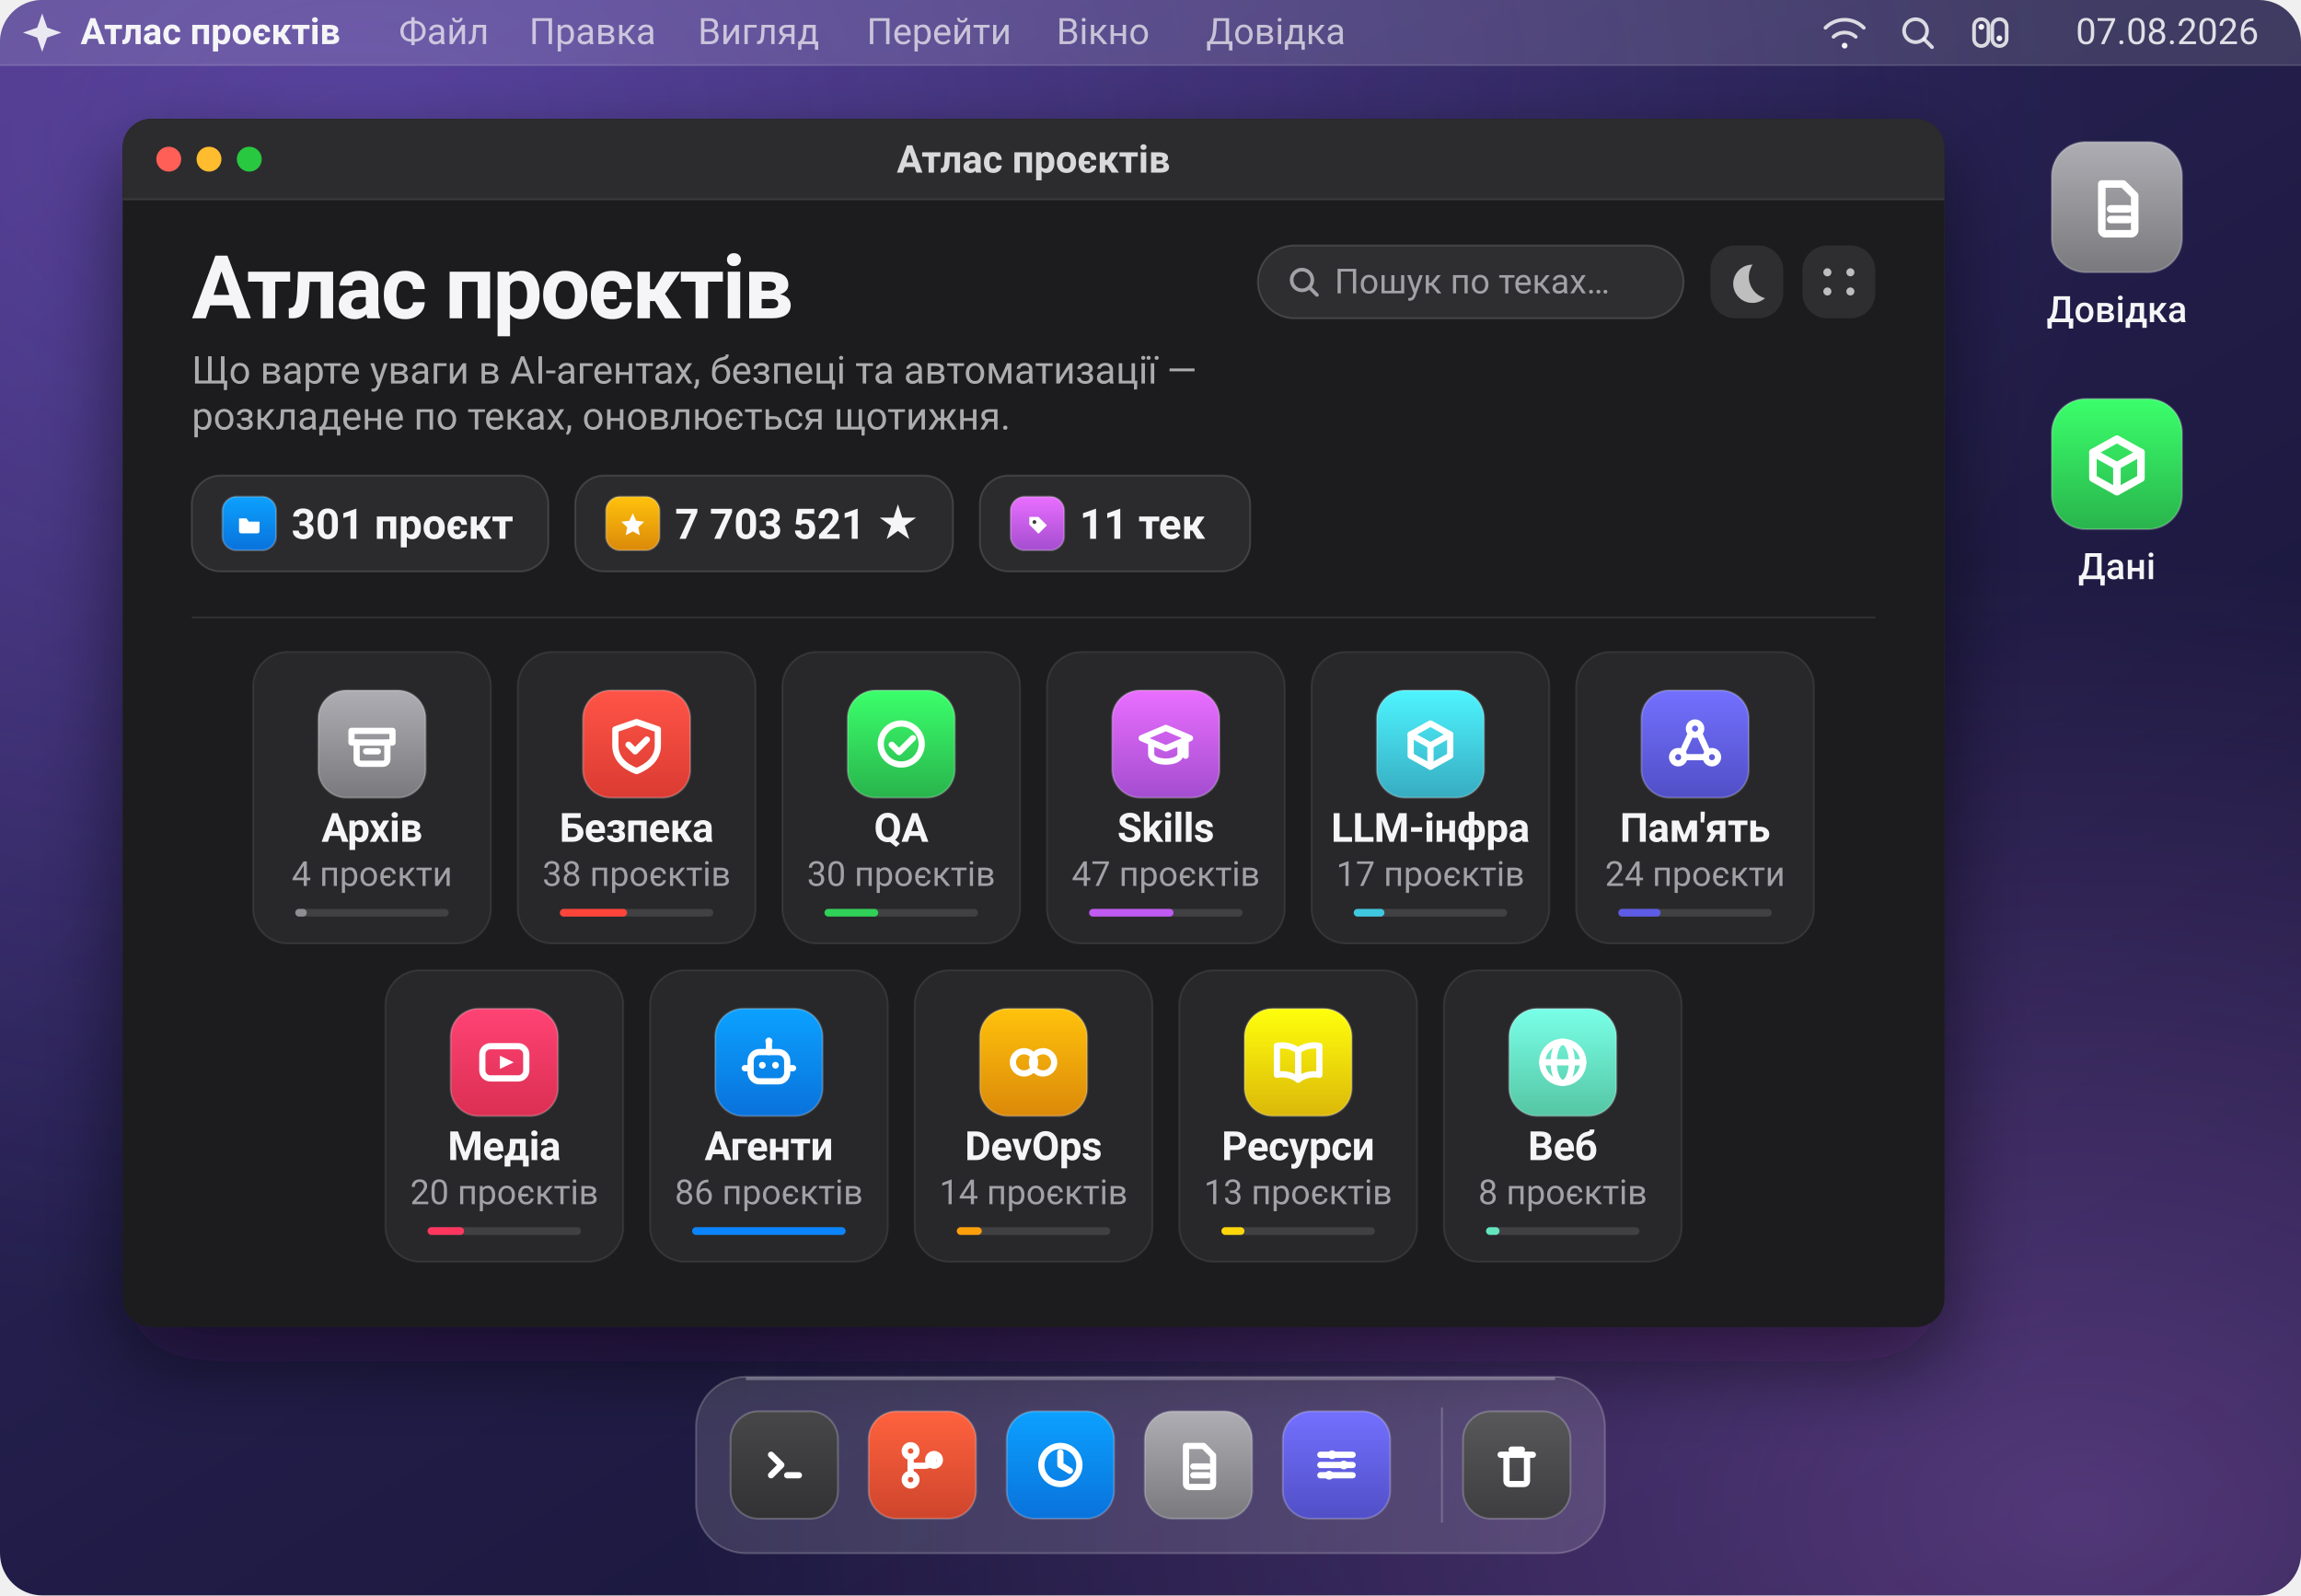
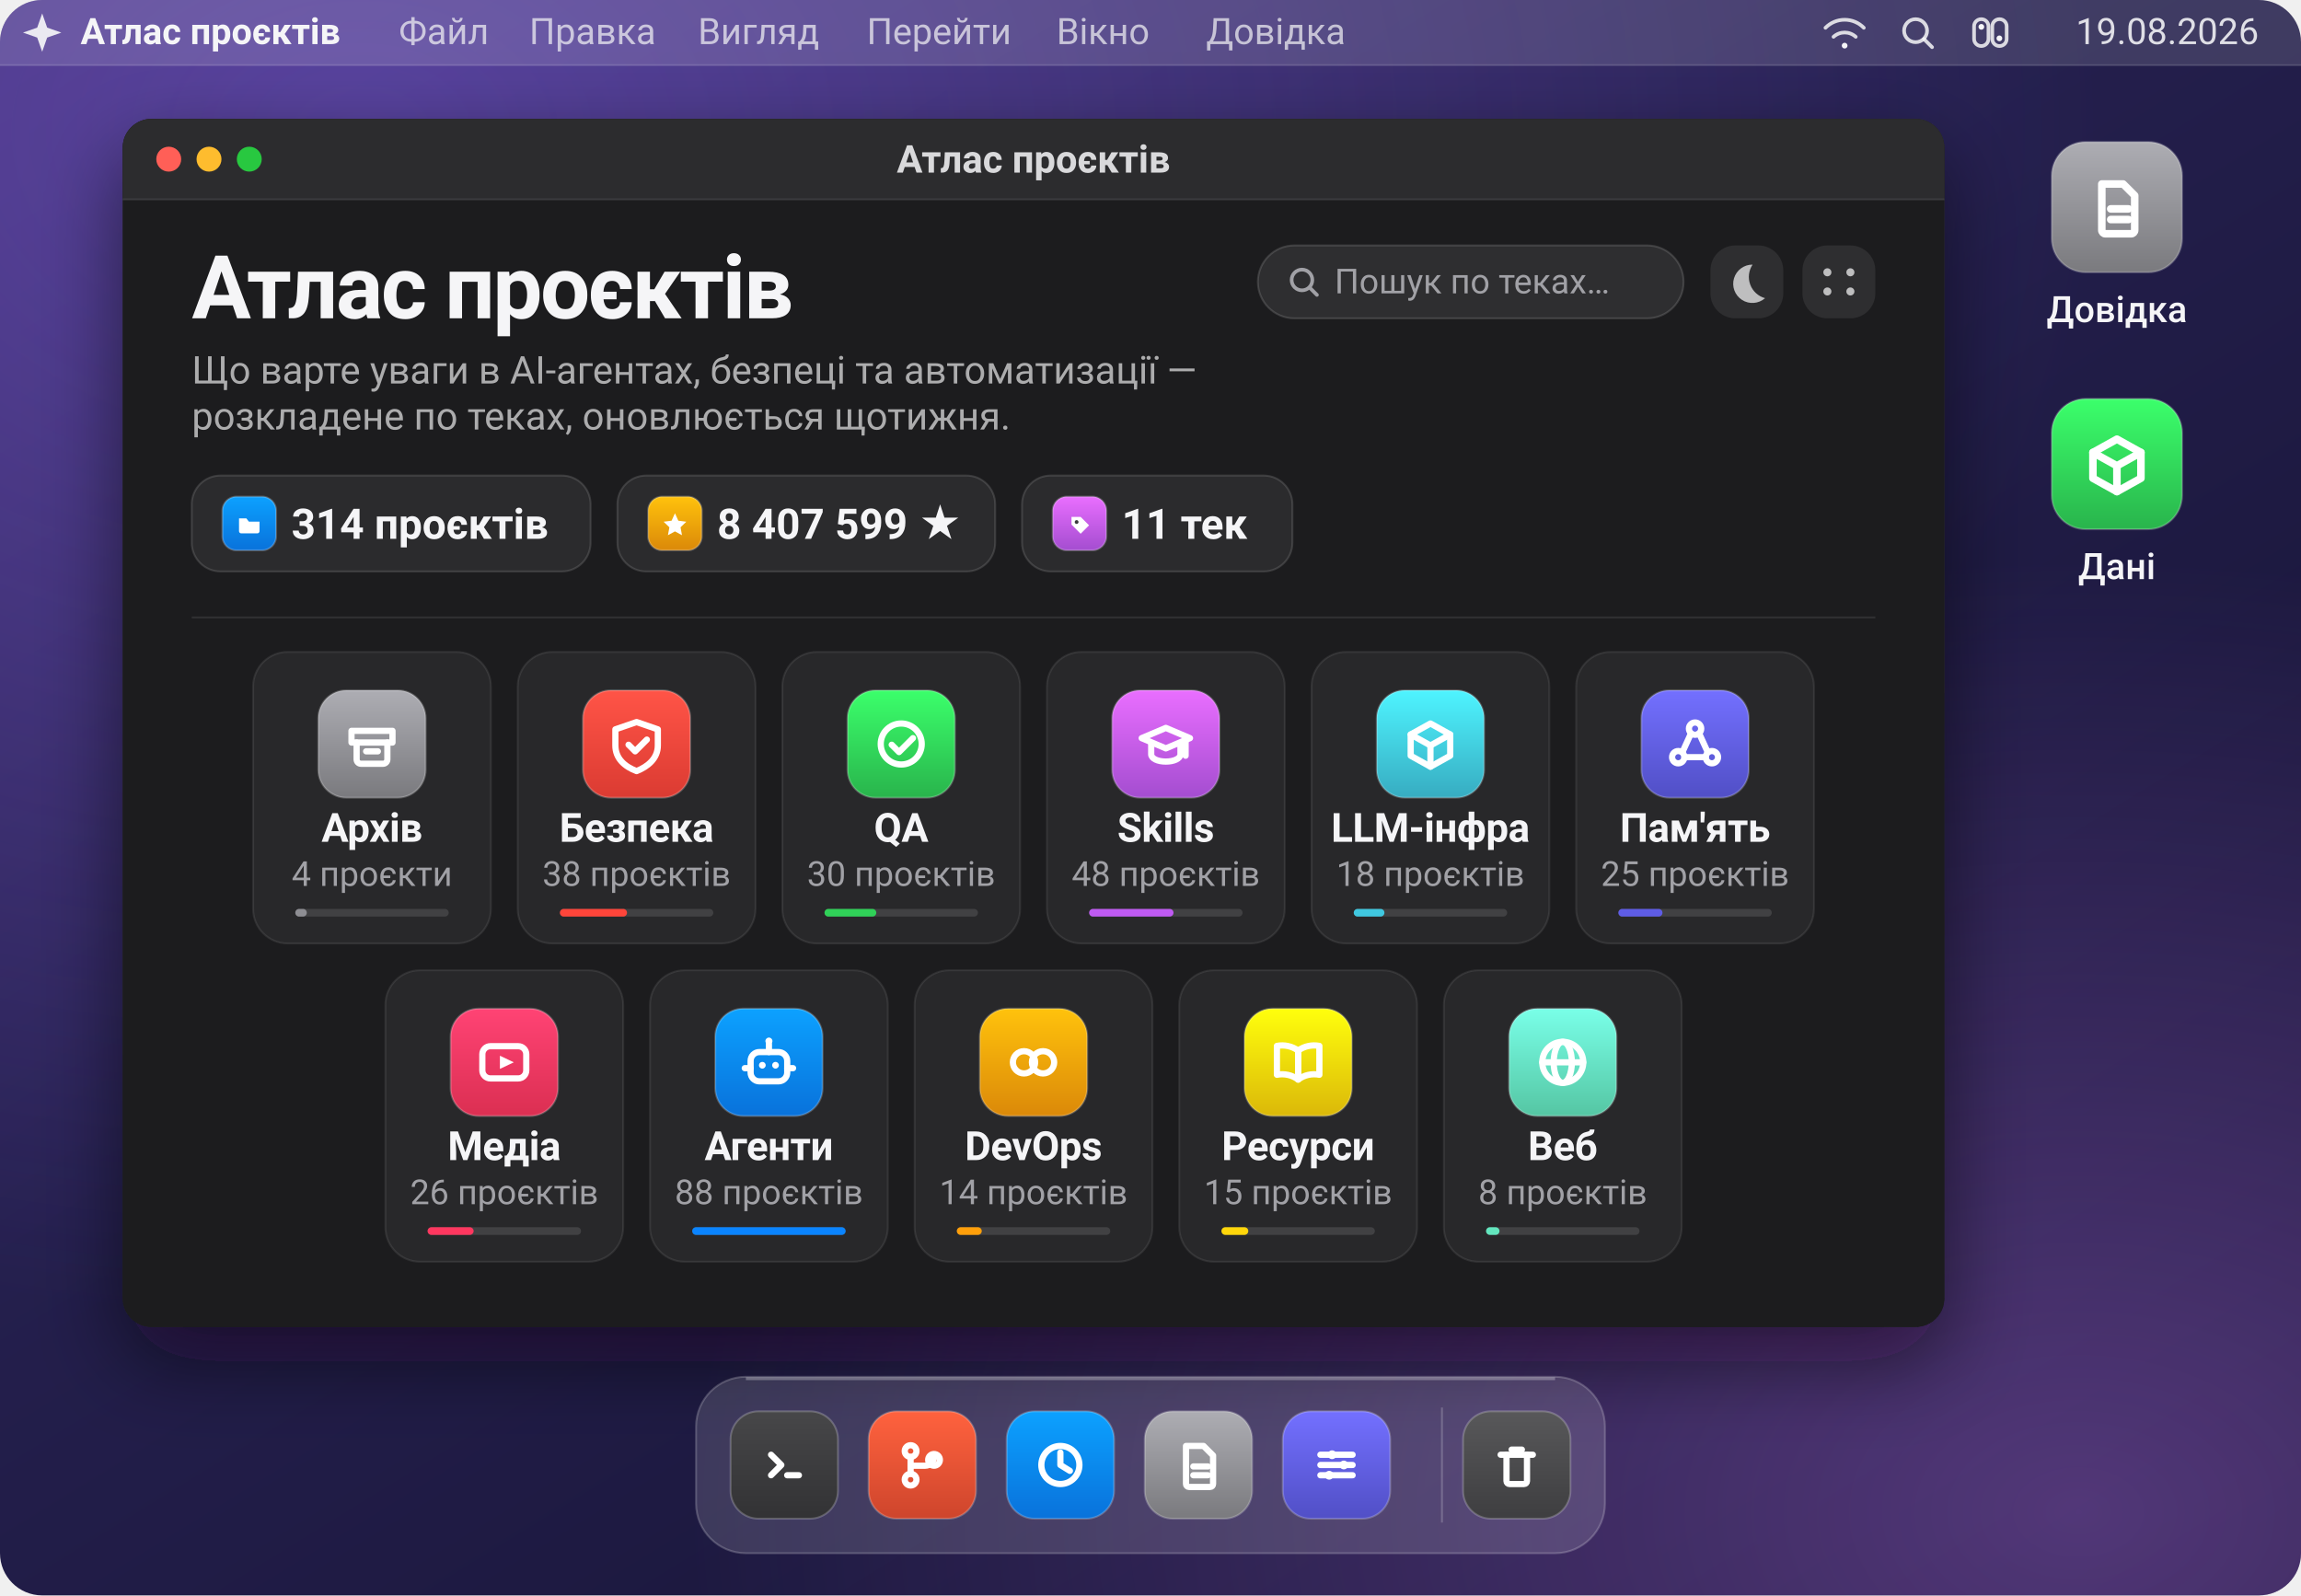
- <svg xmlns="http://www.w3.org/2000/svg" viewBox="0 0 1200 832" width="1200" height="832" role="img" aria-label="Атлас проєктів: 301 проєкт у 11 теках">
+ <svg xmlns="http://www.w3.org/2000/svg" viewBox="0 0 1200 832" width="1200" height="832" role="img" aria-label="Атлас проєктів: 314 проєктів у 11 теках">
  <defs>
    <linearGradient id="wall" x1="0.05" y1="0" x2="0.95" y2="1">
      <stop offset="0" stop-color="#3b2a63" />
      <stop offset="0.42" stop-color="#241f4d" />
      <stop offset="1" stop-color="#141230" />
    </linearGradient>
    <radialGradient id="aurora" cx="0.16" cy="0.08" r="0.75">
      <stop offset="0" stop-color="#8b6cff" stop-opacity="0.40" />
      <stop offset="1" stop-color="#8b6cff" stop-opacity="0" />
    </radialGradient>
    <radialGradient id="streak" cx="0.9" cy="0.95" r="0.6">
      <stop offset="0" stop-color="#c77dff" stop-opacity="0.34" />
      <stop offset="1" stop-color="#c77dff" stop-opacity="0" />
    </radialGradient>
    <linearGradient id="glass" x1="0" y1="0" x2="0" y2="1">
      <stop offset="0" stop-color="#2e2e33" />
      <stop offset="1" stop-color="#1a1a1d" />
    </linearGradient>
    <filter id="winShadow" x="-10%" y="-10%" width="120%" height="130%">
      <feDropShadow dx="0" dy="18" stdDeviation="22" flood-color="#0a0618" flood-opacity="0.55" />
    </filter>
    <clipPath id="screen">
      <rect width="1200" height="832" rx="22" />
    </clipPath>
    <clipPath id="win">
      <rect x="64" y="62" width="950" height="630" rx="15" />
    </clipPath>
  </defs>
  <g clip-path="url(#screen)">
    <rect width="1200" height="832" fill="url(#wall)" />
    <rect width="1200" height="832" fill="url(#aurora)" />
    <rect width="1200" height="832" fill="url(#streak)" />
    <rect width="1200" height="34" fill="#ffffff" fill-opacity="0.13" />
    <path d="M0 34 H1200" stroke="#ffffff" stroke-opacity="0.14" />
    <path d="M22 7 L24.6 14.4 L32 17 L24.6 19.6 L22 27 L19.4 19.6 L12 17 L19.4 14.4 Z" fill="#f5f5f7" fill-opacity="0.92" />
    <text x="42" y="23" fill="#f5f5f7" font-family="-apple-system, BlinkMacSystemFont, 'SF Pro Display', 'Segoe UI', Roboto, 'Helvetica Neue', Arial, sans-serif" font-size="19" font-weight="680">Атлас проєктів</text>
    <text x="208" y="23" fill="#f5f5f7" fill-opacity="0.70" font-family="-apple-system, BlinkMacSystemFont, 'SF Pro Display', 'Segoe UI', Roboto, 'Helvetica Neue', Arial, sans-serif" font-size="19">Файл</text>
    <text x="276" y="23" fill="#f5f5f7" fill-opacity="0.70" font-family="-apple-system, BlinkMacSystemFont, 'SF Pro Display', 'Segoe UI', Roboto, 'Helvetica Neue', Arial, sans-serif" font-size="19">Правка</text>
    <text x="364" y="23" fill="#f5f5f7" fill-opacity="0.70" font-family="-apple-system, BlinkMacSystemFont, 'SF Pro Display', 'Segoe UI', Roboto, 'Helvetica Neue', Arial, sans-serif" font-size="19">Вигляд</text>
    <text x="452" y="23" fill="#f5f5f7" fill-opacity="0.70" font-family="-apple-system, BlinkMacSystemFont, 'SF Pro Display', 'Segoe UI', Roboto, 'Helvetica Neue', Arial, sans-serif" font-size="19">Перейти</text>
    <text x="551" y="23" fill="#f5f5f7" fill-opacity="0.70" font-family="-apple-system, BlinkMacSystemFont, 'SF Pro Display', 'Segoe UI', Roboto, 'Helvetica Neue', Arial, sans-serif" font-size="19">Вікно</text>
    <text x="629" y="23" fill="#f5f5f7" fill-opacity="0.70" font-family="-apple-system, BlinkMacSystemFont, 'SF Pro Display', 'Segoe UI', Roboto, 'Helvetica Neue', Arial, sans-serif" font-size="19">Довідка</text>
    <g fill="none" stroke="#f5f5f7" stroke-opacity="0.85" stroke-width="1.9" stroke-linecap="round">
      <g transform="translate(962 17)">
        <path d="M-10 -2.5 a14 14 0 0 1 20 0" />
        <path d="M-5.8 2.2 a8.6 8.6 0 0 1 11.6 0" />
        <circle cx="0" cy="6.8" r="1.5" fill="#f5f5f7" stroke="none" />
      </g>
      <g transform="translate(1000 17)">
        <circle cx="-1" cy="-1" r="6" />
        <path d="M3.4 3.4 L7.6 7.6" />
      </g>
      <g transform="translate(1038 17)">
        <rect x="-8.5" y="-7" width="7.5" height="14" rx="3.7" />
        <rect x="1" y="-7" width="7.5" height="14" rx="3.7" />
        <circle cx="-4.7" cy="-3" r="1.5" fill="#f5f5f7" stroke="none" />
        <circle cx="4.7" cy="3" r="1.5" fill="#f5f5f7" stroke="none" />
      </g>
    </g>
-     <text x="1178" y="23" text-anchor="end" fill="#f5f5f7" fill-opacity="0.88" font-family="-apple-system, BlinkMacSystemFont, 'SF Pro Display', 'Segoe UI', Roboto, 'Helvetica Neue', Arial, sans-serif" font-size="19">07.08.2026</text>
+     <text x="1178" y="23" text-anchor="end" fill="#f5f5f7" fill-opacity="0.88" font-family="-apple-system, BlinkMacSystemFont, 'SF Pro Display', 'Segoe UI', Roboto, 'Helvetica Neue', Arial, sans-serif" font-size="19">19.08.2026</text>
    <g>
      <defs>
        <linearGradient id="ic-desk-doc-1104-108" x1="0" y1="0" x2="0" y2="1">
          <stop offset="0" stop-color="#adadb3" />
          <stop offset="1" stop-color="#7a7a7e" />
        </linearGradient>
      </defs>
      <rect x="1070.0" y="74.0" width="68" height="68" rx="17.7" fill="url(#ic-desk-doc-1104-108)" />
      <rect x="1070.0" y="74.0" width="68" height="68" rx="17.7" fill="none" stroke="#ffffff" stroke-opacity="0.22" />
      <g transform="translate(1083.6 87.6) scale(0.9273)" fill="none" stroke="#ffffff" stroke-width="4.25" stroke-linecap="round" stroke-linejoin="round">
        <path d="M13.5 9 h12 l6.5 6.5 V35 a2 2 0 0 1 -2 2 H15.5 a2 2 0 0 1 -2 -2 Z" />
        <path d="M18.5 23 h10" />
        <path d="M18.5 29 h10" />
      </g>
    </g>
    <text x="1104" y="168" text-anchor="middle" fill="#f5f5f7" font-family="-apple-system, BlinkMacSystemFont, 'SF Pro Display', 'Segoe UI', Roboto, 'Helvetica Neue', Arial, sans-serif" font-size="19" font-weight="520">Довідка</text>
    <g>
      <defs>
        <linearGradient id="ic-desk-data-1104-242" x1="0" y1="0" x2="0" y2="1">
          <stop offset="0" stop-color="#3bff6b" />
          <stop offset="1" stop-color="#29b44c" />
        </linearGradient>
      </defs>
      <rect x="1070.0" y="208.0" width="68" height="68" rx="17.7" fill="url(#ic-desk-data-1104-242)" />
      <rect x="1070.0" y="208.0" width="68" height="68" rx="17.7" fill="none" stroke="#ffffff" stroke-opacity="0.22" />
      <g transform="translate(1083.6 221.6) scale(0.9273)" fill="none" stroke="#ffffff" stroke-width="4.25" stroke-linecap="round" stroke-linejoin="round">
        <path d="M22 8 L35.5 15.5 V30 L22 37.5 L8.5 30 V15.5 Z" />
        <path d="M8.5 15.5 L22 23 L35.5 15.5" />
        <path d="M22 23 V37.5" />
      </g>
    </g>
    <text x="1104" y="302" text-anchor="middle" fill="#f5f5f7" font-family="-apple-system, BlinkMacSystemFont, 'SF Pro Display', 'Segoe UI', Roboto, 'Helvetica Neue', Arial, sans-serif" font-size="19" font-weight="520">Дані</text>
    <g filter="url(#winShadow)">
      <rect x="64" y="62" width="950" height="630" rx="15" fill="url(#glass)" />
    </g>
    <g clip-path="url(#win)">
      <rect x="64" y="62" width="950" height="630" fill="#1c1c1e" />
      <rect x="64" y="62" width="950" height="42" fill="#2c2c2e" />
      <path d="M64 104 H1014" stroke="#ffffff" stroke-opacity="0.10" />
      <g transform="translate(64 62)">
        <circle cx="24" cy="21" r="6.5" fill="#ff5f57" />
        <circle cx="45" cy="21" r="6.5" fill="#febc2e" />
        <circle cx="66" cy="21" r="6.5" fill="#28c840" />
        <text x="475.0" y="28" text-anchor="middle" fill="#f5f5f7" fill-opacity="0.86" font-family="-apple-system, BlinkMacSystemFont, 'SF Pro Display', 'Segoe UI', Roboto, 'Helvetica Neue', Arial, sans-serif" font-size="20" font-weight="600">Атлас проєктів</text>
        <text x="36" y="104" fill="#f5f5f7" font-family="-apple-system, BlinkMacSystemFont, 'SF Pro Display', 'Segoe UI', Roboto, 'Helvetica Neue', Arial, sans-serif" font-size="46" font-weight="700" letter-spacing="-1.1">Атлас проєктів</text>
        <text x="36" y="138" fill="#f5f5f7" fill-opacity="0.66" font-family="-apple-system, BlinkMacSystemFont, 'SF Pro Display', 'Segoe UI', Roboto, 'Helvetica Neue', Arial, sans-serif" font-size="20">Що варте уваги в AI-агентах, безпеці та автоматизації —</text>
        <text x="36" y="162" fill="#f5f5f7" fill-opacity="0.66" font-family="-apple-system, BlinkMacSystemFont, 'SF Pro Display', 'Segoe UI', Roboto, 'Helvetica Neue', Arial, sans-serif" font-size="20">розкладене по теках, оновлюється щотижня.</text>
        <g>
          <rect x="592" y="66" width="222" height="38" rx="19" fill="#ffffff" fill-opacity="0.08" />
          <rect x="592" y="66" width="222" height="38" rx="19" fill="none" stroke="#ffffff" stroke-opacity="0.14" />
          <g transform="translate(616 85)" fill="none" stroke="#a1a1a6" stroke-width="1.9" stroke-linecap="round">
            <circle cx="-1" cy="-1" r="5.4" />
            <path d="M3 3 L6.8 6.8" />
          </g>
          <text x="632" y="91" fill="#a1a1a6" font-family="-apple-system, BlinkMacSystemFont, 'SF Pro Display', 'Segoe UI', Roboto, 'Helvetica Neue', Arial, sans-serif" font-size="18">Пошук по теках…</text>
          <rect x="828" y="66" width="38" height="38" rx="13" fill="#ffffff" fill-opacity="0.08" />
          <path d="M850 76 a10 10 0 1 0 6.5 17.5 A11.5 11.5 0 0 1 850 76 Z" fill="#f5f5f7" fill-opacity="0.72" />
          <rect x="876" y="66" width="38" height="38" rx="13" fill="#ffffff" fill-opacity="0.08" />
          <g fill="#f5f5f7" fill-opacity="0.72">
            <circle cx="889" cy="80" r="2.1" />
            <circle cx="901" cy="80" r="2.1" />
            <circle cx="889" cy="90" r="2.1" />
            <circle cx="901" cy="90" r="2.1" />
          </g>
        </g>
        <g transform="translate(36 186)">
-           <rect width="186" height="50" rx="15" fill="#ffffff" fill-opacity="0.07" />
-           <rect width="186" height="50" rx="15" fill="none" stroke="#ffffff" stroke-opacity="0.13" />
+           <rect width="208" height="50" rx="15" fill="#ffffff" fill-opacity="0.07" />
+           <rect width="208" height="50" rx="15" fill="none" stroke="#ffffff" stroke-opacity="0.13" />
          <g>
            <defs>
              <linearGradient id="ic-chip-folder-30-25" x1="0" y1="0" x2="0" y2="1">
                <stop offset="0" stop-color="#0ca1ff" />
                <stop offset="1" stop-color="#0972db" />
              </linearGradient>
            </defs>
            <rect x="16.0" y="11.0" width="28" height="28" rx="7.3" fill="url(#ic-chip-folder-30-25)" />
            <rect x="16.0" y="11.0" width="28" height="28" rx="7.3" fill="none" stroke="#ffffff" stroke-opacity="0.22" />
            <g transform="translate(21.6 16.6) scale(0.3818)" fill="none" stroke="#ffffff" stroke-width="4.25" stroke-linecap="round" stroke-linejoin="round">
              <path d="M8 15 h10 l3.5 4.5 H36 v13 a3 3 0 0 1 -3 3 H11 a3 3 0 0 1 -3 -3 Z" fill="#ffffff" stroke="none" />
            </g>
          </g>
-           <text x="52" y="33" fill="#f5f5f7" font-family="-apple-system, BlinkMacSystemFont, 'SF Pro Display', 'Segoe UI', Roboto, 'Helvetica Neue', Arial, sans-serif" font-size="22" font-weight="600">301 проєкт</text>
-         </g>
-         <g transform="translate(236 186)">
+           <text x="52" y="33" fill="#f5f5f7" font-family="-apple-system, BlinkMacSystemFont, 'SF Pro Display', 'Segoe UI', Roboto, 'Helvetica Neue', Arial, sans-serif" font-size="22" font-weight="600">314 проєктів</text>
+         </g>
+         <g transform="translate(258 186)">
          <rect width="197" height="50" rx="15" fill="#ffffff" fill-opacity="0.07" />
          <rect width="197" height="50" rx="15" fill="none" stroke="#ffffff" stroke-opacity="0.13" />
          <g>
            <defs>
              <linearGradient id="ic-chip-star-30-25" x1="0" y1="0" x2="0" y2="1">
                <stop offset="0" stop-color="#ffc20c" />
                <stop offset="1" stop-color="#db8909" />
              </linearGradient>
            </defs>
            <rect x="16.0" y="11.0" width="28" height="28" rx="7.3" fill="url(#ic-chip-star-30-25)" />
            <rect x="16.0" y="11.0" width="28" height="28" rx="7.3" fill="none" stroke="#ffffff" stroke-opacity="0.22" />
            <g transform="translate(21.6 16.6) scale(0.3818)" fill="none" stroke="#ffffff" stroke-width="4.25" stroke-linecap="round" stroke-linejoin="round">
              <path d="M22 8 L26.6 18.2 L37.5 19.6 L29.6 27.2 L31.6 38 L22 32.8 L12.4 38 L14.4 27.2 L6.5 19.6 L17.4 18.2 Z" fill="#ffffff" stroke="none" />
            </g>
          </g>
-           <text x="52" y="33" fill="#f5f5f7" font-family="-apple-system, BlinkMacSystemFont, 'SF Pro Display', 'Segoe UI', Roboto, 'Helvetica Neue', Arial, sans-serif" font-size="22" font-weight="600">7 703 521 ★</text>
-         </g>
-         <g transform="translate(447 186)">
+           <text x="52" y="33" fill="#f5f5f7" font-family="-apple-system, BlinkMacSystemFont, 'SF Pro Display', 'Segoe UI', Roboto, 'Helvetica Neue', Arial, sans-serif" font-size="22" font-weight="600">8 407 599 ★</text>
+         </g>
+         <g transform="translate(469 186)">
          <rect width="141" height="50" rx="15" fill="#ffffff" fill-opacity="0.07" />
          <rect width="141" height="50" rx="15" fill="none" stroke="#ffffff" stroke-opacity="0.13" />
          <g>
            <defs>
              <linearGradient id="ic-chip-tag-30-25" x1="0" y1="0" x2="0" y2="1">
                <stop offset="0" stop-color="#e96eff" />
                <stop offset="1" stop-color="#a44dd0" />
              </linearGradient>
            </defs>
            <rect x="16.0" y="11.0" width="28" height="28" rx="7.3" fill="url(#ic-chip-tag-30-25)" />
            <rect x="16.0" y="11.0" width="28" height="28" rx="7.3" fill="none" stroke="#ffffff" stroke-opacity="0.22" />
            <g transform="translate(21.6 16.6) scale(0.3818)" fill="none" stroke="#ffffff" stroke-width="4.25" stroke-linecap="round" stroke-linejoin="round">
              <path d="M11 13 h12.5 L35 24.5 L23.5 36 L11 23.5 Z" fill="#ffffff" stroke="none" />
              <circle cx="18" cy="20" r="2.6" fill="#3a3a3c" stroke="none" />
            </g>
          </g>
          <text x="52" y="33" fill="#f5f5f7" font-family="-apple-system, BlinkMacSystemFont, 'SF Pro Display', 'Segoe UI', Roboto, 'Helvetica Neue', Arial, sans-serif" font-size="22" font-weight="600">11 тек</text>
        </g>
        <path d="M36 260 H914" stroke="#ffffff" stroke-opacity="0.09" />
        <g transform="translate(68.0 278)">
          <rect width="124" height="152" rx="18" fill="#ffffff" fill-opacity="0.055" />
          <rect width="124" height="152" rx="18" fill="none" stroke="#ffffff" stroke-opacity="0.085" />
          <g>
            <defs>
              <linearGradient id="ic-archive-62-48" x1="0" y1="0" x2="0" y2="1">
                <stop offset="0" stop-color="#adadb3" />
                <stop offset="1" stop-color="#7a7a7e" />
              </linearGradient>
            </defs>
            <rect x="34.0" y="20.0" width="56" height="56" rx="14.6" fill="url(#ic-archive-62-48)" />
            <rect x="34.0" y="20.0" width="56" height="56" rx="14.6" fill="none" stroke="#ffffff" stroke-opacity="0.22" />
            <g transform="translate(45.2 31.2) scale(0.7636)" fill="none" stroke="#ffffff" stroke-width="4.25" stroke-linecap="round" stroke-linejoin="round">
              <path d="M8 13 h28 v8 H8 Z" />
              <path d="M11.5 21 v11.5 a3 3 0 0 0 3 3 h15 a3 3 0 0 0 3 -3 V21" />
              <path d="M18 27 h8" />
            </g>
          </g>
          <text x="62.0" y="99" text-anchor="middle" fill="#f5f5f7" font-family="-apple-system, BlinkMacSystemFont, 'SF Pro Display', 'Segoe UI', Roboto, 'Helvetica Neue', Arial, sans-serif" font-size="21" font-weight="620" letter-spacing="-0.2">Архів</text>
          <text x="62.0" y="122" text-anchor="middle" fill="#a1a1a6" font-family="-apple-system, BlinkMacSystemFont, 'SF Pro Display', 'Segoe UI', Roboto, 'Helvetica Neue', Arial, sans-serif" font-size="18">4 проєкти</text>
          <rect x="22" y="134" width="80" height="4" rx="2" fill="#ffffff" fill-opacity="0.12" />
          <rect x="22" y="134" width="6" height="4" rx="2" fill="#8e8e93" />
        </g>
        <g transform="translate(206.0 278)">
          <rect width="124" height="152" rx="18" fill="#ffffff" fill-opacity="0.055" />
          <rect width="124" height="152" rx="18" fill="none" stroke="#ffffff" stroke-opacity="0.085" />
          <g>
            <defs>
              <linearGradient id="ic-security-62-48" x1="0" y1="0" x2="0" y2="1">
                <stop offset="0" stop-color="#ff5447" />
                <stop offset="1" stop-color="#db3b32" />
              </linearGradient>
            </defs>
            <rect x="34.0" y="20.0" width="56" height="56" rx="14.6" fill="url(#ic-security-62-48)" />
            <rect x="34.0" y="20.0" width="56" height="56" rx="14.6" fill="none" stroke="#ffffff" stroke-opacity="0.22" />
            <g transform="translate(45.2 31.2) scale(0.7636)" fill="none" stroke="#ffffff" stroke-width="4.25" stroke-linecap="round" stroke-linejoin="round">
              <path d="M22 7 L36.5 12 v11 c0 9 -7 14.5 -14.5 17.5 C14 37.5 7.5 32 7.5 23 V12 Z" />
              <path d="M16.5 22.5 l4.5 4.5 L29 19" />
            </g>
          </g>
          <text x="62.0" y="99" text-anchor="middle" fill="#f5f5f7" font-family="-apple-system, BlinkMacSystemFont, 'SF Pro Display', 'Segoe UI', Roboto, 'Helvetica Neue', Arial, sans-serif" font-size="21" font-weight="620" letter-spacing="-0.2">Безпека</text>
          <text x="62.0" y="122" text-anchor="middle" fill="#a1a1a6" font-family="-apple-system, BlinkMacSystemFont, 'SF Pro Display', 'Segoe UI', Roboto, 'Helvetica Neue', Arial, sans-serif" font-size="18">38 проєктів</text>
          <rect x="22" y="134" width="80" height="4" rx="2" fill="#ffffff" fill-opacity="0.12" />
          <rect x="22" y="134" width="35" height="4" rx="2" fill="#ff453a" />
        </g>
        <g transform="translate(344.0 278)">
          <rect width="124" height="152" rx="18" fill="#ffffff" fill-opacity="0.055" />
          <rect width="124" height="152" rx="18" fill="none" stroke="#ffffff" stroke-opacity="0.085" />
          <g>
            <defs>
              <linearGradient id="ic-qa-62-48" x1="0" y1="0" x2="0" y2="1">
                <stop offset="0" stop-color="#3bff6b" />
                <stop offset="1" stop-color="#29b44c" />
              </linearGradient>
            </defs>
            <rect x="34.0" y="20.0" width="56" height="56" rx="14.6" fill="url(#ic-qa-62-48)" />
            <rect x="34.0" y="20.0" width="56" height="56" rx="14.6" fill="none" stroke="#ffffff" stroke-opacity="0.22" />
            <g transform="translate(45.2 31.2) scale(0.7636)" fill="none" stroke="#ffffff" stroke-width="4.25" stroke-linecap="round" stroke-linejoin="round">
              <circle cx="22" cy="22" r="14" />
              <path d="M15.5 22.5 l5 5 L30 18" />
            </g>
          </g>
          <text x="62.0" y="99" text-anchor="middle" fill="#f5f5f7" font-family="-apple-system, BlinkMacSystemFont, 'SF Pro Display', 'Segoe UI', Roboto, 'Helvetica Neue', Arial, sans-serif" font-size="21" font-weight="620" letter-spacing="-0.2">QA</text>
          <text x="62.0" y="122" text-anchor="middle" fill="#a1a1a6" font-family="-apple-system, BlinkMacSystemFont, 'SF Pro Display', 'Segoe UI', Roboto, 'Helvetica Neue', Arial, sans-serif" font-size="18">30 проєктів</text>
          <rect x="22" y="134" width="80" height="4" rx="2" fill="#ffffff" fill-opacity="0.12" />
-           <rect x="22" y="134" width="28" height="4" rx="2" fill="#30d158" />
+           <rect x="22" y="134" width="27" height="4" rx="2" fill="#30d158" />
        </g>
        <g transform="translate(482.0 278)">
          <rect width="124" height="152" rx="18" fill="#ffffff" fill-opacity="0.055" />
          <rect width="124" height="152" rx="18" fill="none" stroke="#ffffff" stroke-opacity="0.085" />
          <g>
            <defs>
              <linearGradient id="ic-skills-62-48" x1="0" y1="0" x2="0" y2="1">
                <stop offset="0" stop-color="#e96eff" />
                <stop offset="1" stop-color="#a44dd0" />
              </linearGradient>
            </defs>
            <rect x="34.0" y="20.0" width="56" height="56" rx="14.6" fill="url(#ic-skills-62-48)" />
            <rect x="34.0" y="20.0" width="56" height="56" rx="14.6" fill="none" stroke="#ffffff" stroke-opacity="0.22" />
            <g transform="translate(45.2 31.2) scale(0.7636)" fill="none" stroke="#ffffff" stroke-width="4.25" stroke-linecap="round" stroke-linejoin="round">
              <path d="M22 11 L38.5 18 L22 25 L5.5 18 Z" />
              <path d="M12 21.2 v7.8 c0 3 4.5 5 10 5 s10 -2 10 -5 v-7.8" />
              <path d="M35.5 19.5 V30" />
            </g>
          </g>
          <text x="62.0" y="99" text-anchor="middle" fill="#f5f5f7" font-family="-apple-system, BlinkMacSystemFont, 'SF Pro Display', 'Segoe UI', Roboto, 'Helvetica Neue', Arial, sans-serif" font-size="21" font-weight="620" letter-spacing="-0.2">Skills</text>
-           <text x="62.0" y="122" text-anchor="middle" fill="#a1a1a6" font-family="-apple-system, BlinkMacSystemFont, 'SF Pro Display', 'Segoe UI', Roboto, 'Helvetica Neue', Arial, sans-serif" font-size="18">47 проєктів</text>
+           <text x="62.0" y="122" text-anchor="middle" fill="#a1a1a6" font-family="-apple-system, BlinkMacSystemFont, 'SF Pro Display', 'Segoe UI', Roboto, 'Helvetica Neue', Arial, sans-serif" font-size="18">48 проєктів</text>
          <rect x="22" y="134" width="80" height="4" rx="2" fill="#ffffff" fill-opacity="0.12" />
          <rect x="22" y="134" width="44" height="4" rx="2" fill="#bf5af2" />
        </g>
        <g transform="translate(620.0 278)">
          <rect width="124" height="152" rx="18" fill="#ffffff" fill-opacity="0.055" />
          <rect width="124" height="152" rx="18" fill="none" stroke="#ffffff" stroke-opacity="0.085" />
          <g>
            <defs>
              <linearGradient id="ic-llm-infra-62-48" x1="0" y1="0" x2="0" y2="1">
                <stop offset="0" stop-color="#4ef4ff" />
                <stop offset="1" stop-color="#37acc1" />
              </linearGradient>
            </defs>
            <rect x="34.0" y="20.0" width="56" height="56" rx="14.6" fill="url(#ic-llm-infra-62-48)" />
            <rect x="34.0" y="20.0" width="56" height="56" rx="14.6" fill="none" stroke="#ffffff" stroke-opacity="0.22" />
            <g transform="translate(45.2 31.2) scale(0.7636)" fill="none" stroke="#ffffff" stroke-width="4.25" stroke-linecap="round" stroke-linejoin="round">
              <path d="M22 8 L35.5 15.5 V30 L22 37.5 L8.5 30 V15.5 Z" />
              <path d="M8.5 15.5 L22 23 L35.5 15.5" />
              <path d="M22 23 V37.5" />
            </g>
          </g>
          <text x="62.0" y="99" text-anchor="middle" fill="#f5f5f7" font-family="-apple-system, BlinkMacSystemFont, 'SF Pro Display', 'Segoe UI', Roboto, 'Helvetica Neue', Arial, sans-serif" font-size="21" font-weight="620" letter-spacing="-0.2">LLM-інфра</text>
-           <text x="62.0" y="122" text-anchor="middle" fill="#a1a1a6" font-family="-apple-system, BlinkMacSystemFont, 'SF Pro Display', 'Segoe UI', Roboto, 'Helvetica Neue', Arial, sans-serif" font-size="18">17 проєктів</text>
+           <text x="62.0" y="122" text-anchor="middle" fill="#a1a1a6" font-family="-apple-system, BlinkMacSystemFont, 'SF Pro Display', 'Segoe UI', Roboto, 'Helvetica Neue', Arial, sans-serif" font-size="18">18 проєктів</text>
          <rect x="22" y="134" width="80" height="4" rx="2" fill="#ffffff" fill-opacity="0.12" />
          <rect x="22" y="134" width="16" height="4" rx="2" fill="#40c8e0" />
        </g>
        <g transform="translate(758.0 278)">
          <rect width="124" height="152" rx="18" fill="#ffffff" fill-opacity="0.055" />
          <rect width="124" height="152" rx="18" fill="none" stroke="#ffffff" stroke-opacity="0.085" />
          <g>
            <defs>
              <linearGradient id="ic-memory-62-48" x1="0" y1="0" x2="0" y2="1">
                <stop offset="0" stop-color="#7370ff" />
                <stop offset="1" stop-color="#514fc6" />
              </linearGradient>
            </defs>
            <rect x="34.0" y="20.0" width="56" height="56" rx="14.6" fill="url(#ic-memory-62-48)" />
            <rect x="34.0" y="20.0" width="56" height="56" rx="14.6" fill="none" stroke="#ffffff" stroke-opacity="0.22" />
            <g transform="translate(45.2 31.2) scale(0.7636)" fill="none" stroke="#ffffff" stroke-width="4.25" stroke-linecap="round" stroke-linejoin="round">
              <circle cx="22" cy="11.5" r="4.2" />
              <circle cx="10.5" cy="31" r="4.2" />
              <circle cx="33.5" cy="31" r="4.2" />
              <path d="M19.2 14.8 L13.3 27.7" />
              <path d="M24.8 14.8 L30.7 27.7" />
              <path d="M14.7 31 h14.6" />
            </g>
          </g>
          <text x="62.0" y="99" text-anchor="middle" fill="#f5f5f7" font-family="-apple-system, BlinkMacSystemFont, 'SF Pro Display', 'Segoe UI', Roboto, 'Helvetica Neue', Arial, sans-serif" font-size="21" font-weight="620" letter-spacing="-0.2">Пам'ять</text>
-           <text x="62.0" y="122" text-anchor="middle" fill="#a1a1a6" font-family="-apple-system, BlinkMacSystemFont, 'SF Pro Display', 'Segoe UI', Roboto, 'Helvetica Neue', Arial, sans-serif" font-size="18">24 проєкти</text>
-           <rect x="22" y="134" width="80" height="4" rx="2" fill="#ffffff" fill-opacity="0.12" />
-           <rect x="22" y="134" width="22" height="4" rx="2" fill="#5e5ce6" />
+           <text x="62.0" y="122" text-anchor="middle" fill="#a1a1a6" font-family="-apple-system, BlinkMacSystemFont, 'SF Pro Display', 'Segoe UI', Roboto, 'Helvetica Neue', Arial, sans-serif" font-size="18">25 проєктів</text>
+           <rect x="22" y="134" width="80" height="4" rx="2" fill="#ffffff" fill-opacity="0.12" />
+           <rect x="22" y="134" width="23" height="4" rx="2" fill="#5e5ce6" />
        </g>
        <g transform="translate(137.0 444)">
          <rect width="124" height="152" rx="18" fill="#ffffff" fill-opacity="0.055" />
          <rect width="124" height="152" rx="18" fill="none" stroke="#ffffff" stroke-opacity="0.085" />
          <g>
            <defs>
              <linearGradient id="ic-media-62-48" x1="0" y1="0" x2="0" y2="1">
                <stop offset="0" stop-color="#ff4374" />
                <stop offset="1" stop-color="#db2f52" />
              </linearGradient>
            </defs>
            <rect x="34.0" y="20.0" width="56" height="56" rx="14.6" fill="url(#ic-media-62-48)" />
            <rect x="34.0" y="20.0" width="56" height="56" rx="14.6" fill="none" stroke="#ffffff" stroke-opacity="0.22" />
            <g transform="translate(45.2 31.2) scale(0.7636)" fill="none" stroke="#ffffff" stroke-width="4.25" stroke-linecap="round" stroke-linejoin="round">
              <rect x="7" y="11" width="30" height="22" rx="5.5" />
              <path d="M19 17.5 L28.5 22 L19 26.5 Z" fill="#ffffff" stroke="none" />
            </g>
          </g>
          <text x="62.0" y="99" text-anchor="middle" fill="#f5f5f7" font-family="-apple-system, BlinkMacSystemFont, 'SF Pro Display', 'Segoe UI', Roboto, 'Helvetica Neue', Arial, sans-serif" font-size="21" font-weight="620" letter-spacing="-0.2">Медіа</text>
-           <text x="62.0" y="122" text-anchor="middle" fill="#a1a1a6" font-family="-apple-system, BlinkMacSystemFont, 'SF Pro Display', 'Segoe UI', Roboto, 'Helvetica Neue', Arial, sans-serif" font-size="18">20 проєктів</text>
-           <rect x="22" y="134" width="80" height="4" rx="2" fill="#ffffff" fill-opacity="0.12" />
-           <rect x="22" y="134" width="19" height="4" rx="2" fill="#ff375f" />
+           <text x="62.0" y="122" text-anchor="middle" fill="#a1a1a6" font-family="-apple-system, BlinkMacSystemFont, 'SF Pro Display', 'Segoe UI', Roboto, 'Helvetica Neue', Arial, sans-serif" font-size="18">26 проєктів</text>
+           <rect x="22" y="134" width="80" height="4" rx="2" fill="#ffffff" fill-opacity="0.12" />
+           <rect x="22" y="134" width="24" height="4" rx="2" fill="#ff375f" />
        </g>
        <g transform="translate(275.0 444)">
          <rect width="124" height="152" rx="18" fill="#ffffff" fill-opacity="0.055" />
          <rect width="124" height="152" rx="18" fill="none" stroke="#ffffff" stroke-opacity="0.085" />
          <g>
            <defs>
              <linearGradient id="ic-agents-62-48" x1="0" y1="0" x2="0" y2="1">
                <stop offset="0" stop-color="#0ca1ff" />
                <stop offset="1" stop-color="#0972db" />
              </linearGradient>
            </defs>
            <rect x="34.0" y="20.0" width="56" height="56" rx="14.6" fill="url(#ic-agents-62-48)" />
            <rect x="34.0" y="20.0" width="56" height="56" rx="14.6" fill="none" stroke="#ffffff" stroke-opacity="0.22" />
            <g transform="translate(45.2 31.2) scale(0.7636)" fill="none" stroke="#ffffff" stroke-width="4.25" stroke-linecap="round" stroke-linejoin="round">
              <rect x="9.5" y="15" width="25" height="20" rx="6" />
              <circle cx="17.5" cy="24" r="2.3" fill="#ffffff" stroke="none" />
              <circle cx="26.5" cy="24" r="2.3" fill="#ffffff" stroke="none" />
              <path d="M22 15 V9.5" />
              <circle cx="22" cy="7.5" r="2.4" fill="#ffffff" stroke="none" />
              <path d="M9.5 26 H5.5" />
              <path d="M34.5 26 H38.5" />
            </g>
          </g>
          <text x="62.0" y="99" text-anchor="middle" fill="#f5f5f7" font-family="-apple-system, BlinkMacSystemFont, 'SF Pro Display', 'Segoe UI', Roboto, 'Helvetica Neue', Arial, sans-serif" font-size="21" font-weight="620" letter-spacing="-0.2">Агенти</text>
-           <text x="62.0" y="122" text-anchor="middle" fill="#a1a1a6" font-family="-apple-system, BlinkMacSystemFont, 'SF Pro Display', 'Segoe UI', Roboto, 'Helvetica Neue', Arial, sans-serif" font-size="18">86 проєктів</text>
+           <text x="62.0" y="122" text-anchor="middle" fill="#a1a1a6" font-family="-apple-system, BlinkMacSystemFont, 'SF Pro Display', 'Segoe UI', Roboto, 'Helvetica Neue', Arial, sans-serif" font-size="18">88 проєктів</text>
          <rect x="22" y="134" width="80" height="4" rx="2" fill="#ffffff" fill-opacity="0.12" />
          <rect x="22" y="134" width="80" height="4" rx="2" fill="#0a84ff" />
        </g>
        <g transform="translate(413.0 444)">
          <rect width="124" height="152" rx="18" fill="#ffffff" fill-opacity="0.055" />
          <rect width="124" height="152" rx="18" fill="none" stroke="#ffffff" stroke-opacity="0.085" />
          <g>
            <defs>
              <linearGradient id="ic-devops-62-48" x1="0" y1="0" x2="0" y2="1">
                <stop offset="0" stop-color="#ffc20c" />
                <stop offset="1" stop-color="#db8909" />
              </linearGradient>
            </defs>
            <rect x="34.0" y="20.0" width="56" height="56" rx="14.6" fill="url(#ic-devops-62-48)" />
            <rect x="34.0" y="20.0" width="56" height="56" rx="14.6" fill="none" stroke="#ffffff" stroke-opacity="0.22" />
            <g transform="translate(45.2 31.2) scale(0.7636)" fill="none" stroke="#ffffff" stroke-width="4.25" stroke-linecap="round" stroke-linejoin="round">
              <circle cx="15.5" cy="22" r="7.6" />
              <circle cx="28.5" cy="22" r="7.6" />
            </g>
          </g>
          <text x="62.0" y="99" text-anchor="middle" fill="#f5f5f7" font-family="-apple-system, BlinkMacSystemFont, 'SF Pro Display', 'Segoe UI', Roboto, 'Helvetica Neue', Arial, sans-serif" font-size="21" font-weight="620" letter-spacing="-0.2">DevOps</text>
          <text x="62.0" y="122" text-anchor="middle" fill="#a1a1a6" font-family="-apple-system, BlinkMacSystemFont, 'SF Pro Display', 'Segoe UI', Roboto, 'Helvetica Neue', Arial, sans-serif" font-size="18">14 проєктів</text>
          <rect x="22" y="134" width="80" height="4" rx="2" fill="#ffffff" fill-opacity="0.12" />
          <rect x="22" y="134" width="13" height="4" rx="2" fill="#ff9f0a" />
        </g>
        <g transform="translate(551.0 444)">
          <rect width="124" height="152" rx="18" fill="#ffffff" fill-opacity="0.055" />
          <rect width="124" height="152" rx="18" fill="none" stroke="#ffffff" stroke-opacity="0.085" />
          <g>
            <defs>
              <linearGradient id="ic-resources-62-48" x1="0" y1="0" x2="0" y2="1">
                <stop offset="0" stop-color="#ffff0c" />
                <stop offset="1" stop-color="#dbb809" />
              </linearGradient>
            </defs>
            <rect x="34.0" y="20.0" width="56" height="56" rx="14.6" fill="url(#ic-resources-62-48)" />
            <rect x="34.0" y="20.0" width="56" height="56" rx="14.6" fill="none" stroke="#ffffff" stroke-opacity="0.22" />
            <g transform="translate(45.2 31.2) scale(0.7636)" fill="none" stroke="#ffffff" stroke-width="4.25" stroke-linecap="round" stroke-linejoin="round">
              <path d="M22 14 c-4 -3 -9.5 -4.2 -14.5 -3.2 V30.5 c5 -1 10.5 0.2 14.5 3.3 Z" />
              <path d="M22 14 c4 -3 9.5 -4.2 14.5 -3.2 V30.5 c-5 -1 -10.5 0.2 -14.5 3.3 Z" />
            </g>
          </g>
          <text x="62.0" y="99" text-anchor="middle" fill="#f5f5f7" font-family="-apple-system, BlinkMacSystemFont, 'SF Pro Display', 'Segoe UI', Roboto, 'Helvetica Neue', Arial, sans-serif" font-size="21" font-weight="620" letter-spacing="-0.2">Ресурси</text>
-           <text x="62.0" y="122" text-anchor="middle" fill="#a1a1a6" font-family="-apple-system, BlinkMacSystemFont, 'SF Pro Display', 'Segoe UI', Roboto, 'Helvetica Neue', Arial, sans-serif" font-size="18">13 проєктів</text>
-           <rect x="22" y="134" width="80" height="4" rx="2" fill="#ffffff" fill-opacity="0.12" />
-           <rect x="22" y="134" width="12" height="4" rx="2" fill="#ffd60a" />
+           <text x="62.0" y="122" text-anchor="middle" fill="#a1a1a6" font-family="-apple-system, BlinkMacSystemFont, 'SF Pro Display', 'Segoe UI', Roboto, 'Helvetica Neue', Arial, sans-serif" font-size="18">15 проєктів</text>
+           <rect x="22" y="134" width="80" height="4" rx="2" fill="#ffffff" fill-opacity="0.12" />
+           <rect x="22" y="134" width="14" height="4" rx="2" fill="#ffd60a" />
        </g>
        <g transform="translate(689.0 444)">
          <rect width="124" height="152" rx="18" fill="#ffffff" fill-opacity="0.055" />
          <rect width="124" height="152" rx="18" fill="none" stroke="#ffffff" stroke-opacity="0.085" />
          <g>
            <defs>
              <linearGradient id="ic-web-62-48" x1="0" y1="0" x2="0" y2="1">
                <stop offset="0" stop-color="#79ffe8" />
                <stop offset="1" stop-color="#55c6a3" />
              </linearGradient>
            </defs>
            <rect x="34.0" y="20.0" width="56" height="56" rx="14.6" fill="url(#ic-web-62-48)" />
            <rect x="34.0" y="20.0" width="56" height="56" rx="14.6" fill="none" stroke="#ffffff" stroke-opacity="0.22" />
            <g transform="translate(45.2 31.2) scale(0.7636)" fill="none" stroke="#ffffff" stroke-width="4.25" stroke-linecap="round" stroke-linejoin="round">
              <circle cx="22" cy="22" r="14" />
              <path d="M8 22 H36" />
              <ellipse cx="22" cy="22" rx="6.2" ry="14" />
            </g>
          </g>
          <text x="62.0" y="99" text-anchor="middle" fill="#f5f5f7" font-family="-apple-system, BlinkMacSystemFont, 'SF Pro Display', 'Segoe UI', Roboto, 'Helvetica Neue', Arial, sans-serif" font-size="21" font-weight="620" letter-spacing="-0.2">Веб</text>
          <text x="62.0" y="122" text-anchor="middle" fill="#a1a1a6" font-family="-apple-system, BlinkMacSystemFont, 'SF Pro Display', 'Segoe UI', Roboto, 'Helvetica Neue', Arial, sans-serif" font-size="18">8 проєктів</text>
          <rect x="22" y="134" width="80" height="4" rx="2" fill="#ffffff" fill-opacity="0.12" />
          <rect x="22" y="134" width="7" height="4" rx="2" fill="#63e6be" />
        </g>
      </g>
    </g>
    <g>
      <rect x="363.0" y="718" width="474" height="92" rx="26" fill="#ffffff" fill-opacity="0.14" />
      <rect x="363.0" y="718" width="474" height="92" rx="26" fill="none" stroke="#ffffff" stroke-opacity="0.20" />
      <path d="M389.0 719 H811.0" stroke="#ffffff" stroke-opacity="0.28" stroke-width="1.5" />
      <g>
        <defs>
          <linearGradient id="ic-terminal-409-764" x1="0" y1="0" x2="0" y2="1">
            <stop offset="0" stop-color="#474749" />
            <stop offset="1" stop-color="#323234" />
          </linearGradient>
        </defs>
        <rect x="381.0" y="736.0" width="56" height="56" rx="14.6" fill="url(#ic-terminal-409-764)" />
        <rect x="381.0" y="736.0" width="56" height="56" rx="14.6" fill="none" stroke="#ffffff" stroke-opacity="0.22" />
        <g transform="translate(392.2 747.2) scale(0.7636)" fill="none" stroke="#ffffff" stroke-width="4.25" stroke-linecap="round" stroke-linejoin="round">
          <path d="M13 15 l7 7 l-7 7" />
          <path d="M24 29 h8" />
        </g>
      </g>
      <g>
        <defs>
          <linearGradient id="ic-git-481-764" x1="0" y1="0" x2="0" y2="1">
            <stop offset="0" stop-color="#ff623e" />
            <stop offset="1" stop-color="#ce452c" />
          </linearGradient>
        </defs>
        <rect x="453.0" y="736.0" width="56" height="56" rx="14.6" fill="url(#ic-git-481-764)" />
        <rect x="453.0" y="736.0" width="56" height="56" rx="14.6" fill="none" stroke="#ffffff" stroke-opacity="0.22" />
        <g transform="translate(464.2 747.2) scale(0.7636)" fill="none" stroke="#ffffff" stroke-width="4.25" stroke-linecap="round" stroke-linejoin="round">
          <circle cx="14" cy="12.5" r="4" />
          <circle cx="14" cy="32" r="4" />
          <circle cx="30" cy="18.5" r="4" />
          <path d="M14 16.5 V28" />
          <path d="M14 22.5 h10 a6 6 0 0 0 6 -6" />
        </g>
      </g>
      <g>
        <defs>
          <linearGradient id="ic-clock-553-764" x1="0" y1="0" x2="0" y2="1">
            <stop offset="0" stop-color="#0ca1ff" />
            <stop offset="1" stop-color="#0972db" />
          </linearGradient>
        </defs>
        <rect x="525.0" y="736.0" width="56" height="56" rx="14.6" fill="url(#ic-clock-553-764)" />
        <rect x="525.0" y="736.0" width="56" height="56" rx="14.6" fill="none" stroke="#ffffff" stroke-opacity="0.22" />
        <g transform="translate(536.2 747.2) scale(0.7636)" fill="none" stroke="#ffffff" stroke-width="4.25" stroke-linecap="round" stroke-linejoin="round">
          <circle cx="22" cy="22" r="13" />
          <path d="M22 13.5 V22 l6.5 4" />
        </g>
      </g>
      <g>
        <defs>
          <linearGradient id="ic-doc-625-764" x1="0" y1="0" x2="0" y2="1">
            <stop offset="0" stop-color="#adadb3" />
            <stop offset="1" stop-color="#7a7a7e" />
          </linearGradient>
        </defs>
        <rect x="597.0" y="736.0" width="56" height="56" rx="14.6" fill="url(#ic-doc-625-764)" />
        <rect x="597.0" y="736.0" width="56" height="56" rx="14.6" fill="none" stroke="#ffffff" stroke-opacity="0.22" />
        <g transform="translate(608.2 747.2) scale(0.7636)" fill="none" stroke="#ffffff" stroke-width="4.25" stroke-linecap="round" stroke-linejoin="round">
          <path d="M13.5 9 h12 l6.5 6.5 V35 a2 2 0 0 1 -2 2 H15.5 a2 2 0 0 1 -2 -2 Z" />
          <path d="M18.5 23 h10" />
          <path d="M18.5 29 h10" />
        </g>
      </g>
      <g>
        <defs>
          <linearGradient id="ic-sliders-697-764" x1="0" y1="0" x2="0" y2="1">
            <stop offset="0" stop-color="#7370ff" />
            <stop offset="1" stop-color="#514fc6" />
          </linearGradient>
        </defs>
        <rect x="669.0" y="736.0" width="56" height="56" rx="14.6" fill="url(#ic-sliders-697-764)" />
        <rect x="669.0" y="736.0" width="56" height="56" rx="14.6" fill="none" stroke="#ffffff" stroke-opacity="0.22" />
        <g transform="translate(680.2 747.2) scale(0.7636)" fill="none" stroke="#ffffff" stroke-width="4.25" stroke-linecap="round" stroke-linejoin="round">
          <path d="M11 15 h22" />
          <path d="M11 22 h22" />
          <path d="M11 29 h22" />
          <circle cx="19" cy="15" r="3" fill="#ffffff" stroke="none" />
          <circle cx="27" cy="22" r="3" fill="#ffffff" stroke="none" />
          <circle cx="17" cy="29" r="3" fill="#ffffff" stroke="none" />
        </g>
      </g>
      <path d="M752.0 734 V794" fill="none" stroke="#ffffff" stroke-opacity="0.20" />
      <g>
        <defs>
          <linearGradient id="ic-trash-791-764" x1="0" y1="0" x2="0" y2="1">
            <stop offset="0" stop-color="#58585a" />
            <stop offset="1" stop-color="#3e3e40" />
          </linearGradient>
        </defs>
        <rect x="763.0" y="736.0" width="56" height="56" rx="14.6" fill="url(#ic-trash-791-764)" />
        <rect x="763.0" y="736.0" width="56" height="56" rx="14.6" fill="none" stroke="#ffffff" stroke-opacity="0.22" />
        <g transform="translate(774.2 747.2) scale(0.7636)" fill="none" stroke="#ffffff" stroke-width="4.25" stroke-linecap="round" stroke-linejoin="round">
          <path d="M11 15 h22" />
          <path d="M15 15 v18 a2 2 0 0 0 2 2 h10 a2 2 0 0 0 2 -2 V15" />
          <path d="M18.5 11.5 h7" />
        </g>
      </g>
    </g>
  </g>
</svg>
